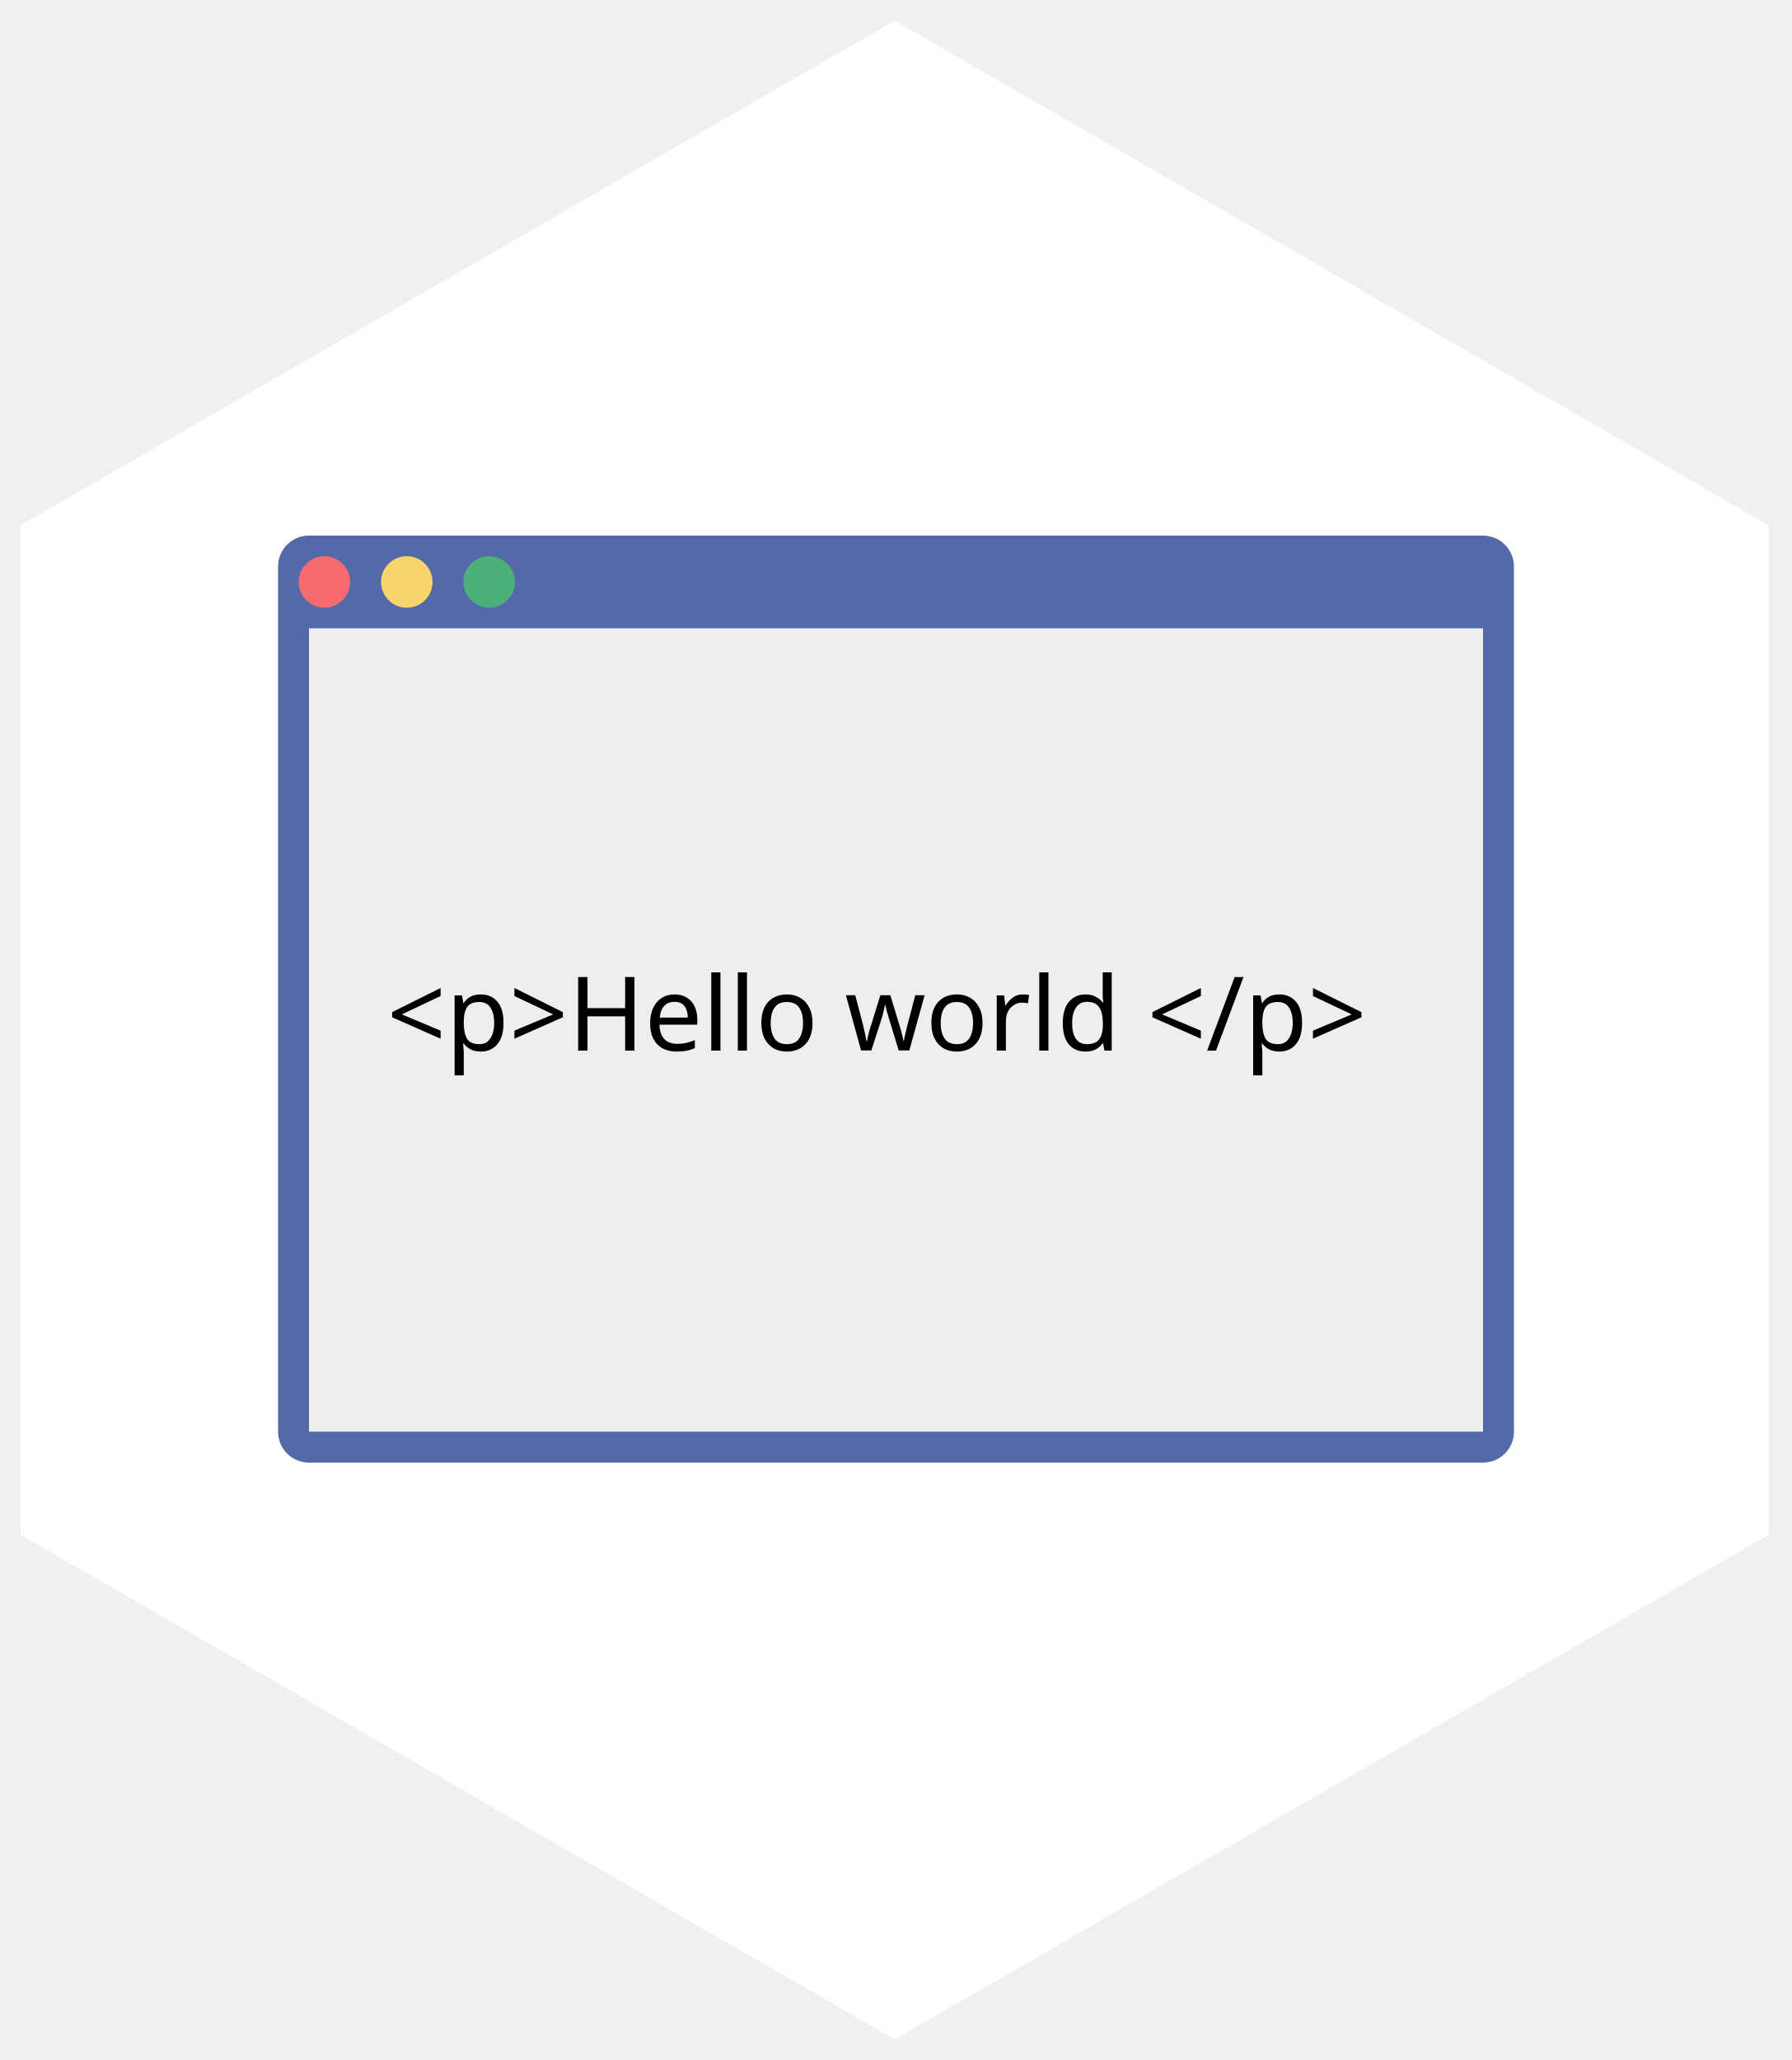
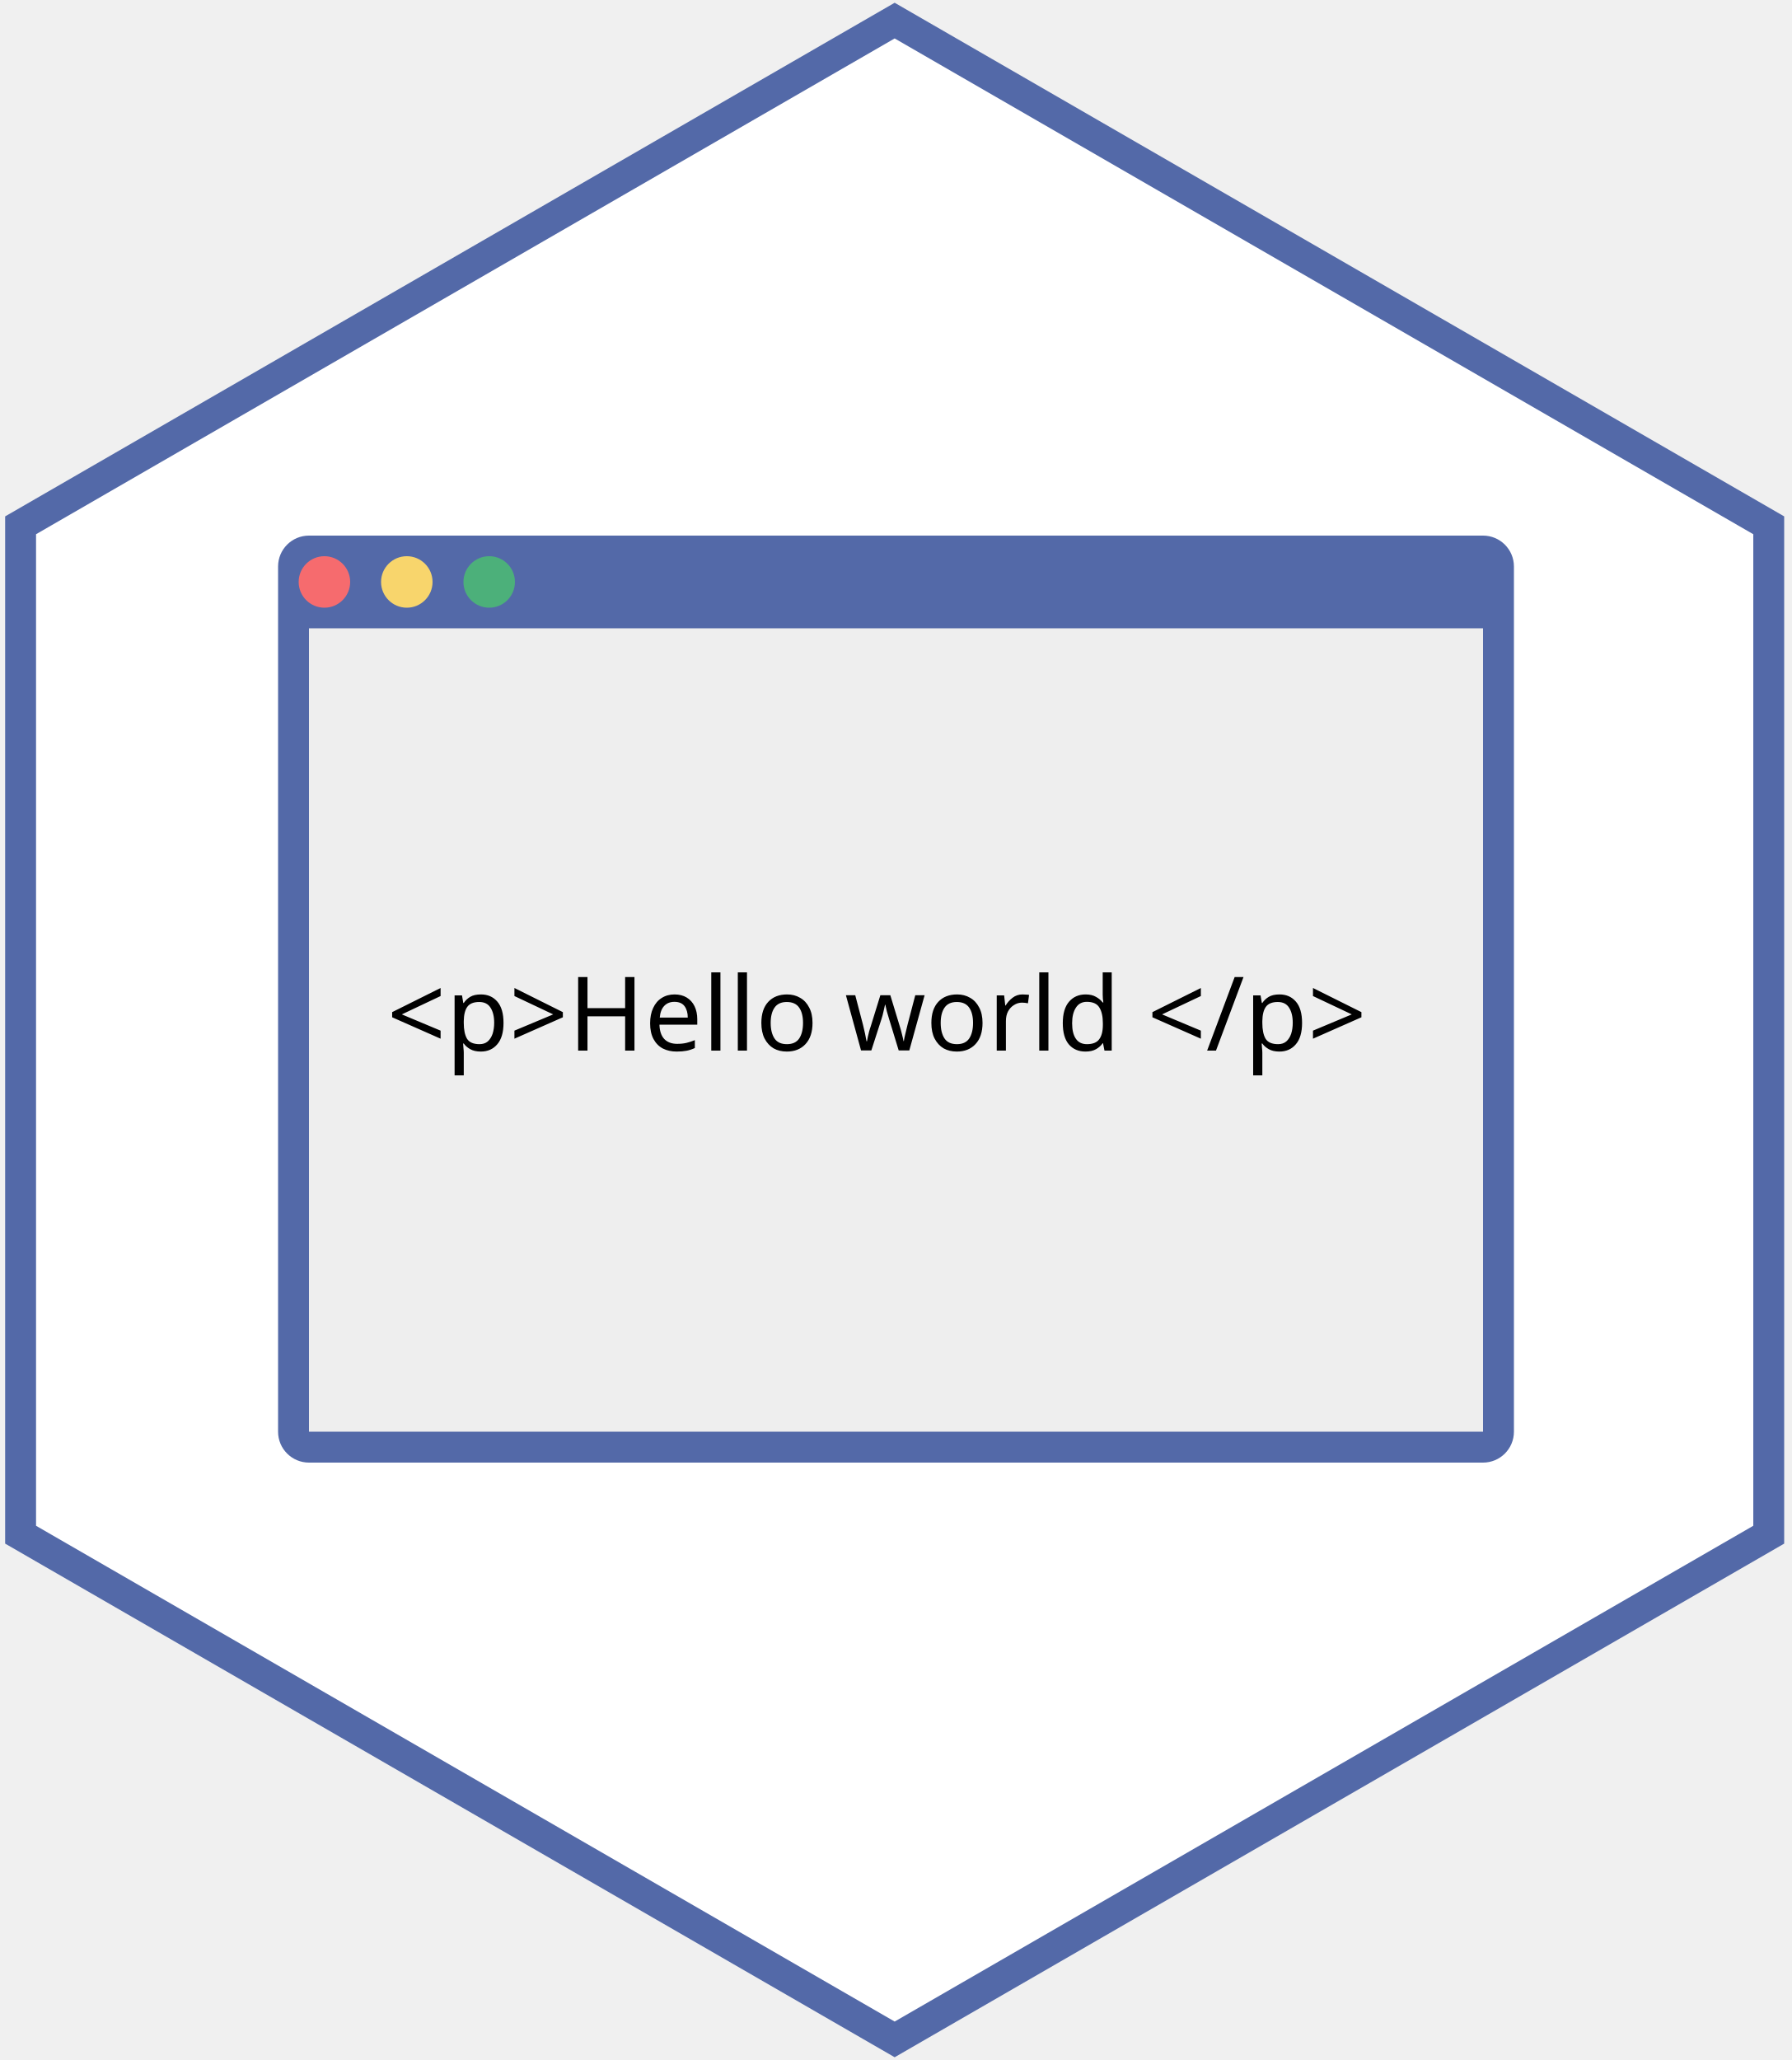
<svg xmlns="http://www.w3.org/2000/svg" viewBox="0 0 174 200" version="1.1">
  <defs />
  <g id="Page-1" stroke="none" stroke-width="1" fill="none" fill-rule="evenodd">
    <g id="Artboard" transform="translate(-242, -25)">
      <g id="web-skill" transform="translate(244, 27)">
-         <polygon id="skillHexagon" fill="#FFFFFF" points="84.87 0 169.741 49 169.741 147 84.87 196 6.57252031e-14 147 1.0658141e-14 49" />
+         <polygon id="skillHexagon" stroke="#5369a8" stroke-width="3" fill="#FFFFFF" points="84.87 0 169.741 49 169.741 147 84.87 196 6.57252031e-14 147 1.0658141e-14 49" />
        <g id="web" transform="translate(25, 50)">
          <rect id="Rectangle" fill="#5369A8" x="0" y="0" width="120" height="90" rx="3" />
          <circle id="Oval" fill="#F66B6E" cx="4.5" cy="4.5" r="2.5" />
          <circle id="Oval-Copy" fill="#F8D56C" cx="12.5" cy="4.5" r="2.5" />
          <circle id="Oval-Copy-2" fill="#4CB07A" cx="20.5" cy="4.5" r="2.5" />
          <rect id="Rectangle-2" fill="#EEEEEE" x="3" y="9" width="114" height="78" />
          <text id="&lt;p&gt;Hello-world-&lt;/p&gt;" font-family="AvenirNext-Medium, Avenir Next" font-size="10" font-weight="400" fill="#000000">
            <tspan x="10.58" y="50">&lt;p&gt;Hello world &lt;/p&gt;</tspan>
          </text>
        </g>
      </g>
    </g>
  </g>
</svg>
